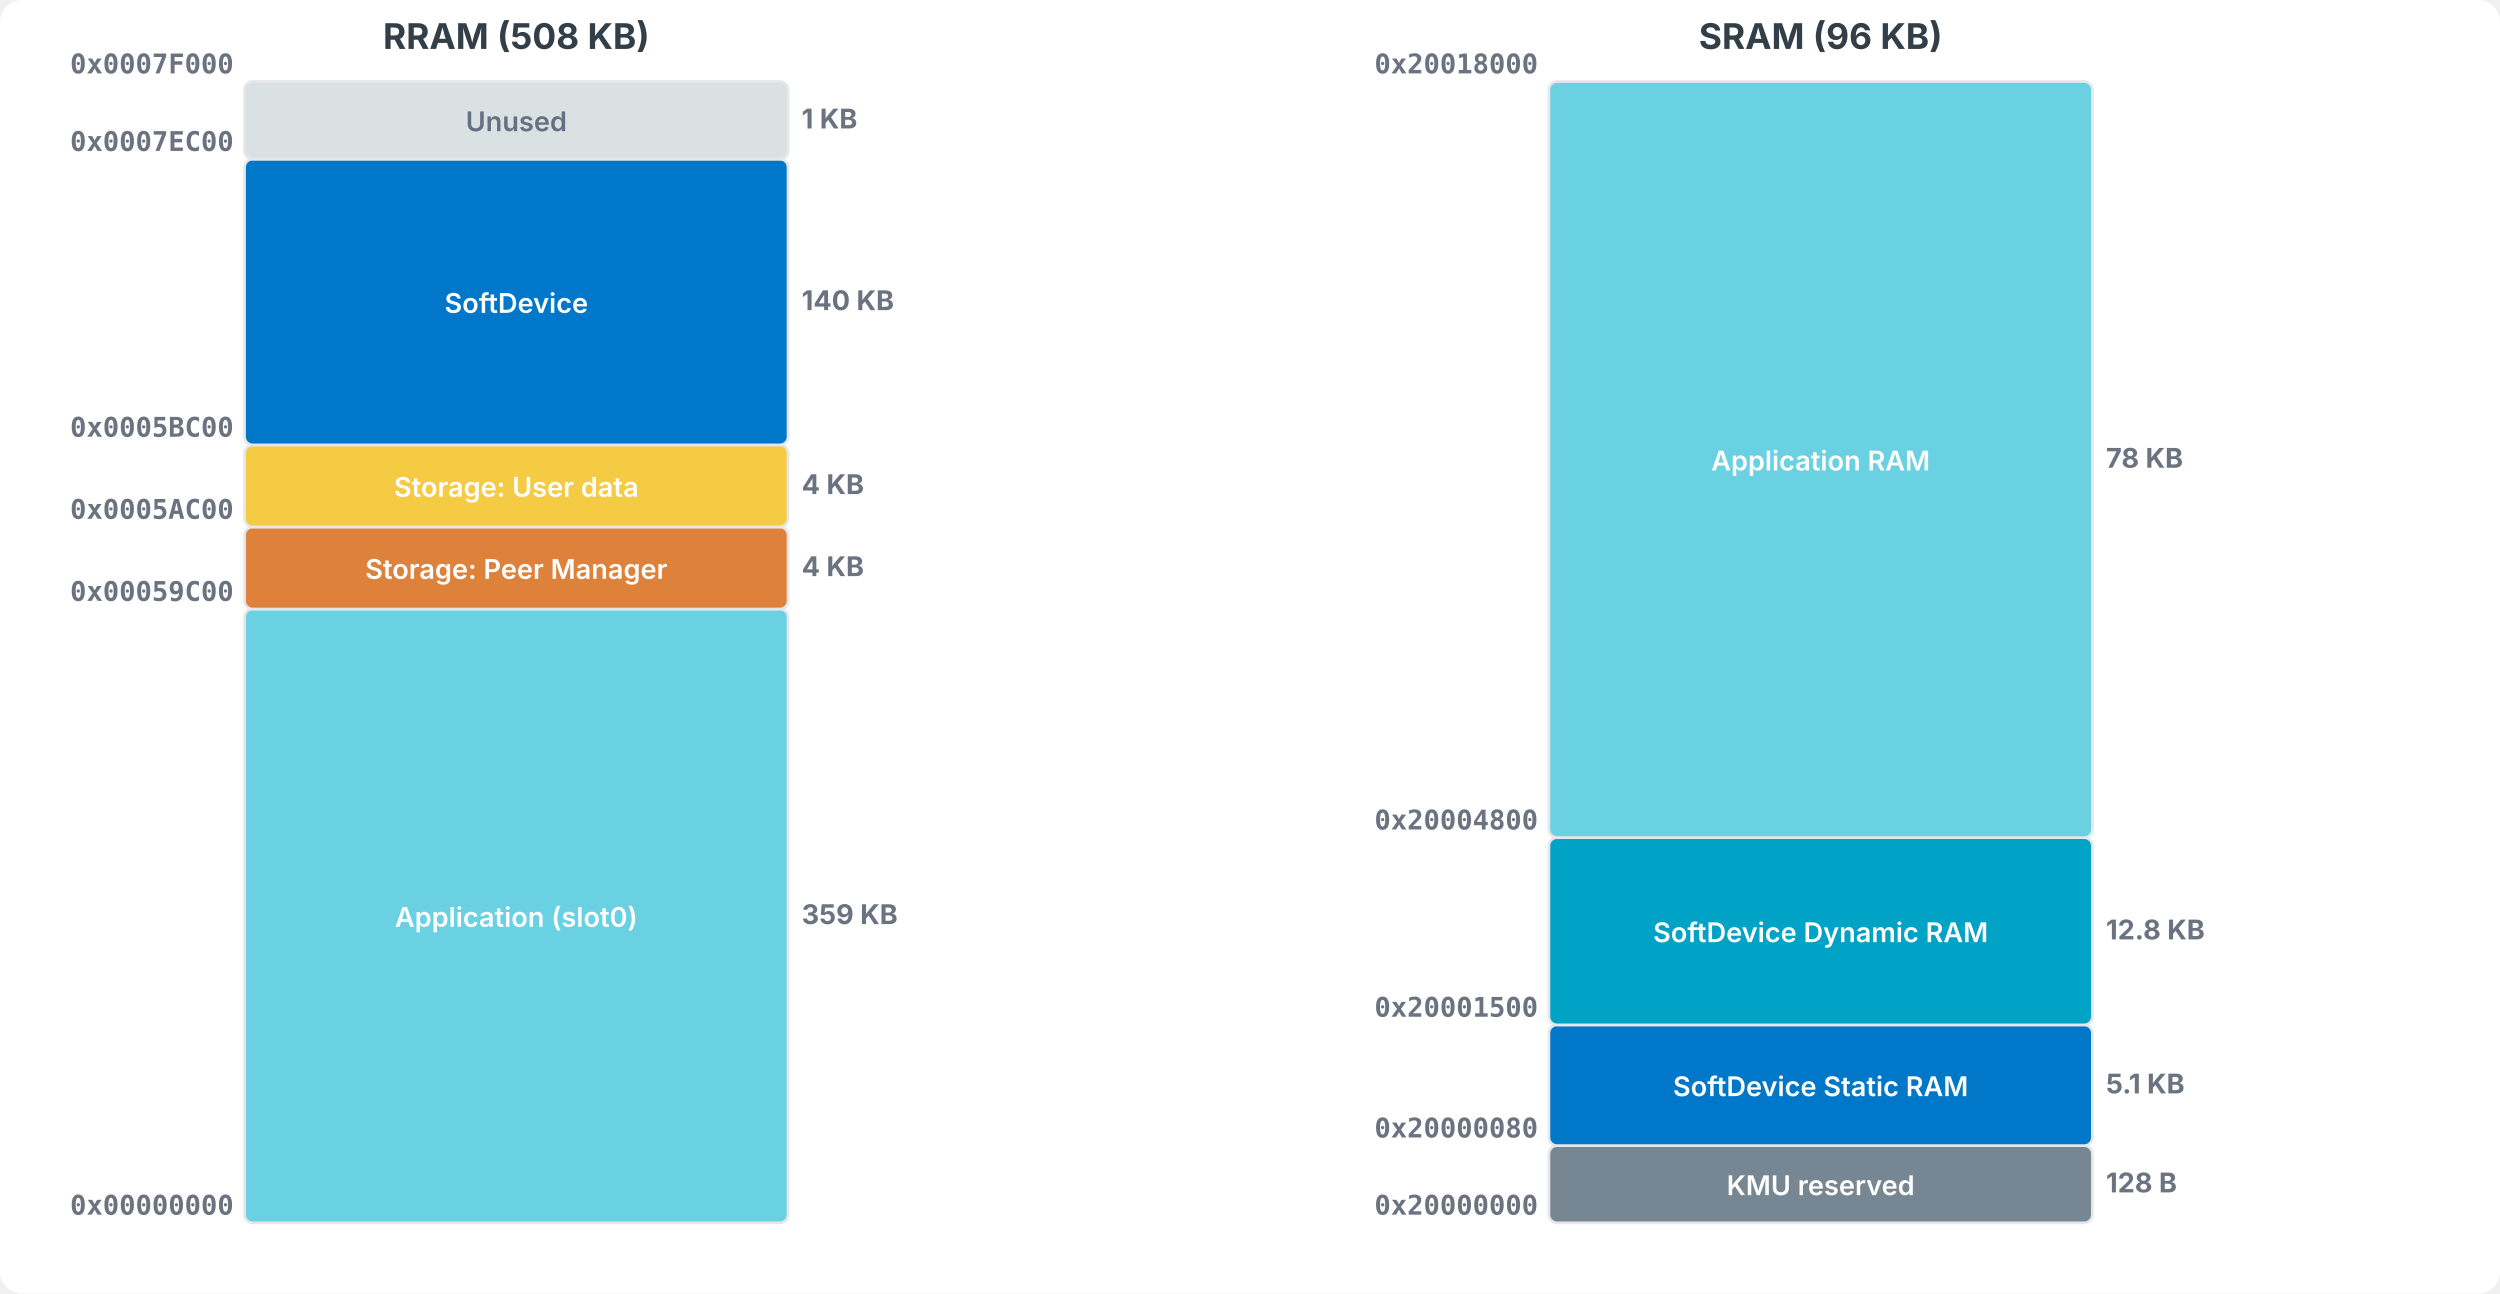
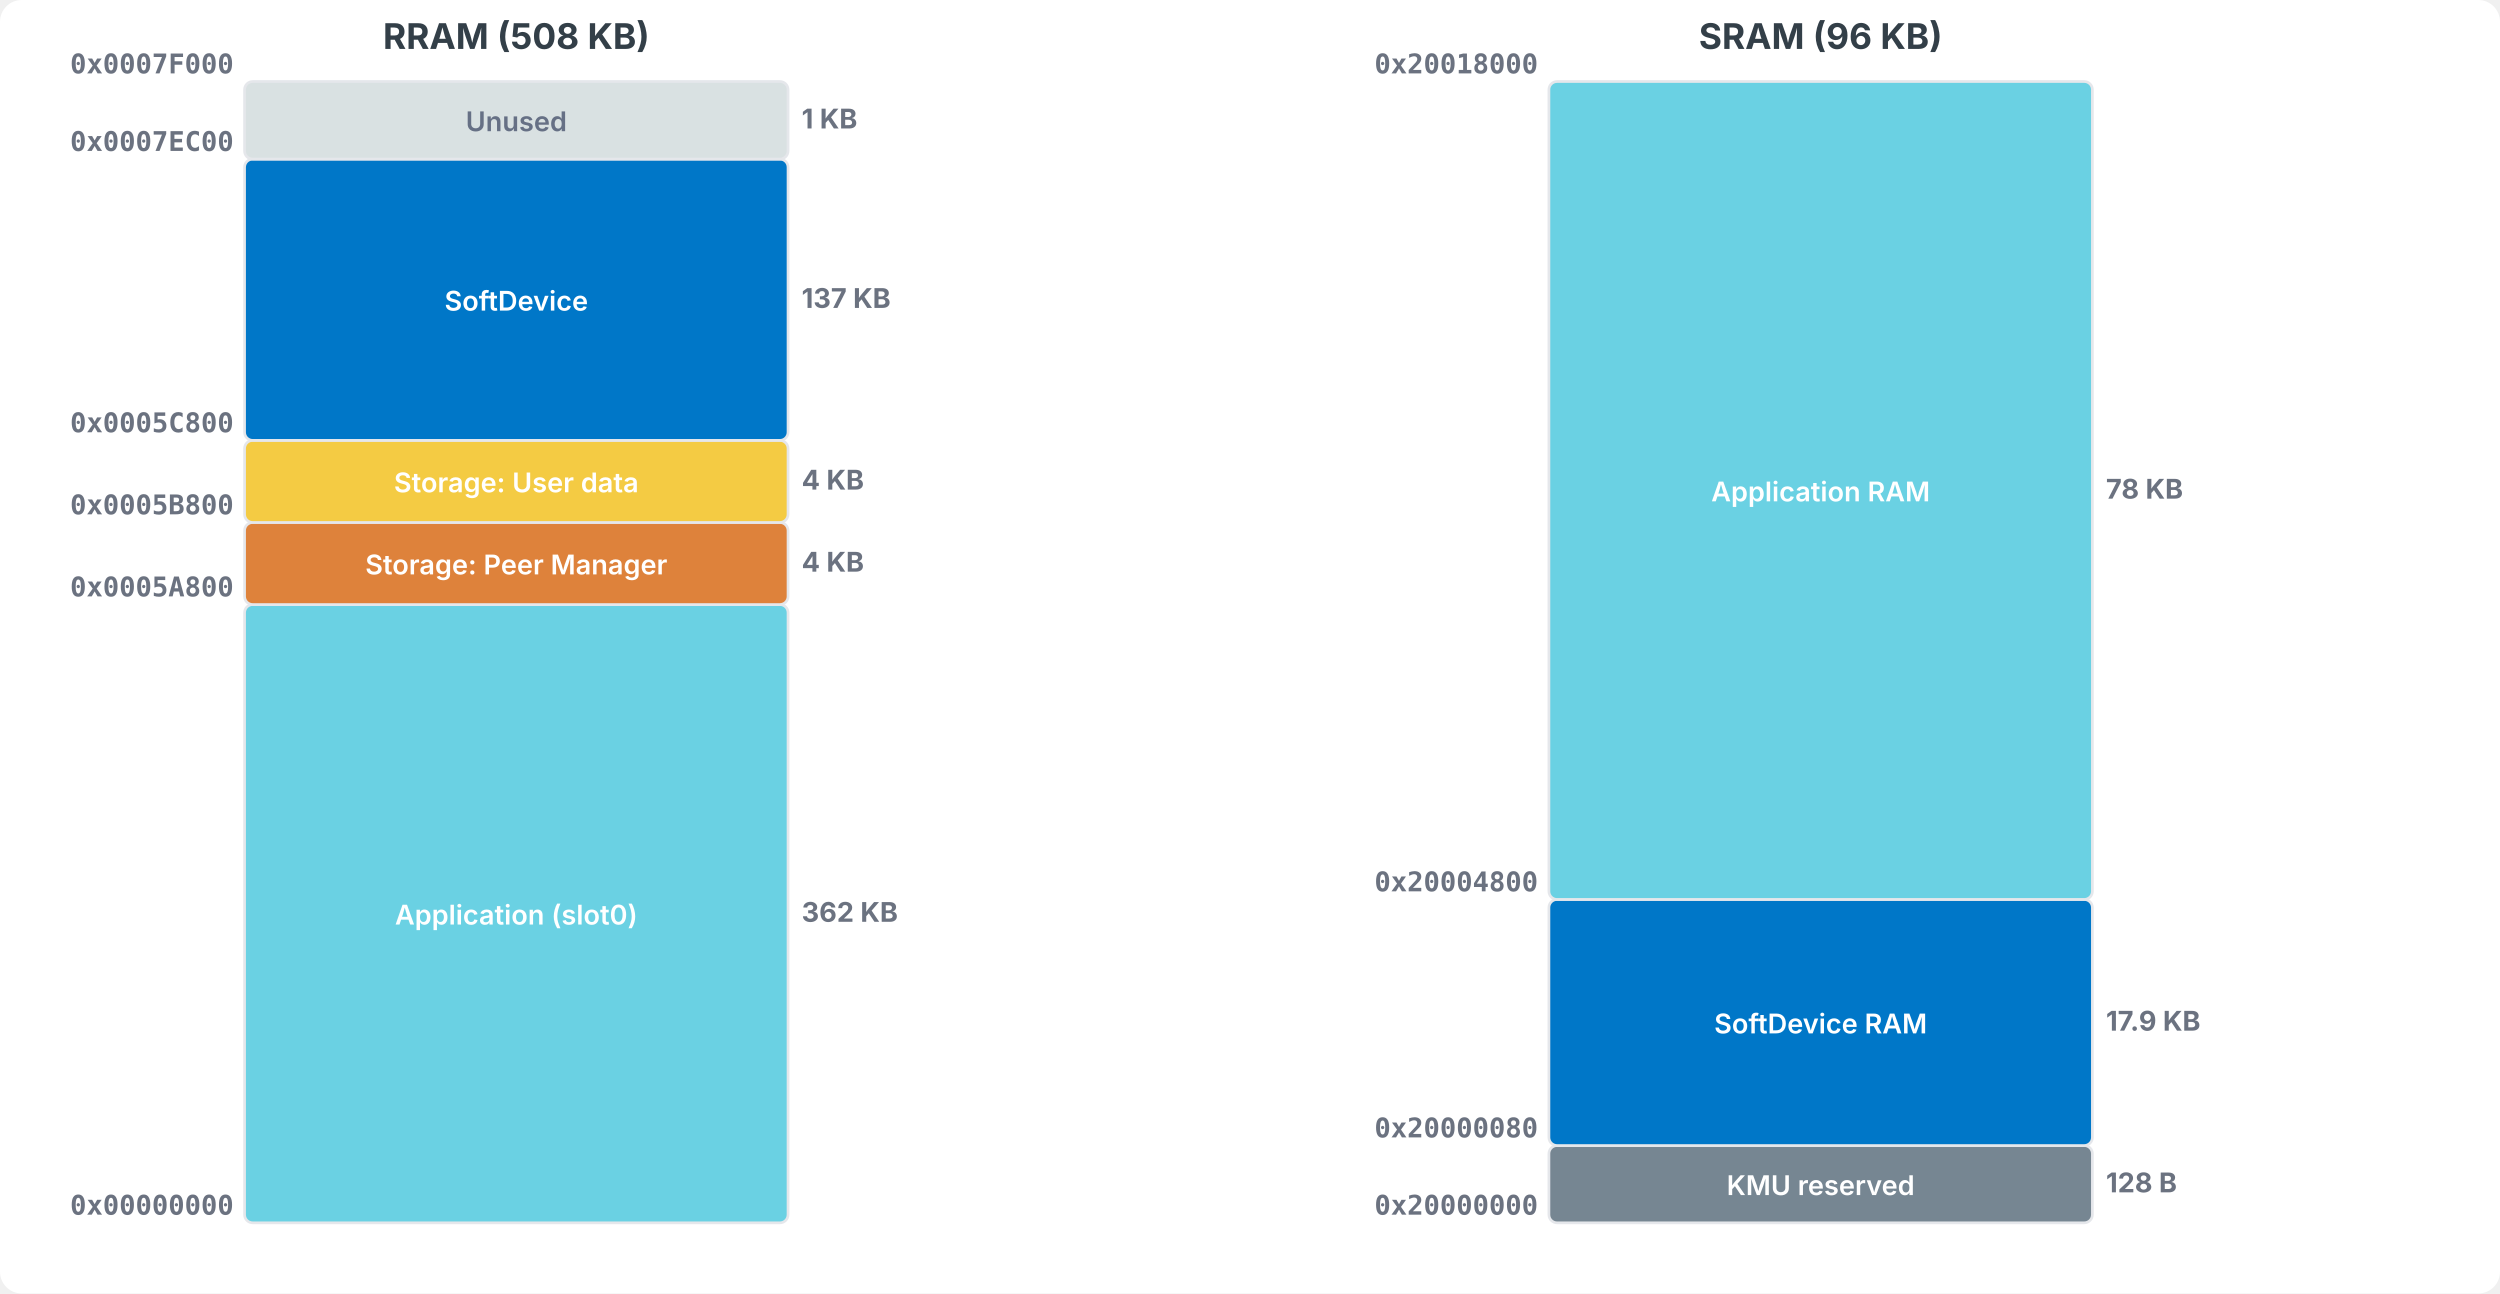
<svg xmlns="http://www.w3.org/2000/svg" viewBox="0 0 920 476" width="920" height="476" font-family="Inter, -apple-system, sans-serif">
  <rect width="100%" height="100%" fill="#ffffff" rx="8" />
  <text x="190.0" y="18" text-anchor="middle" font-size="13" font-weight="bold" fill="#333f48">RRAM (508 KB)</text>
-   <rect x="90" y="224.126" width="200" height="225.874" fill="#6ad1e3" rx="3" stroke="#e5e7eb" stroke-width="1" />
-   <text x="190.0" y="341.063" text-anchor="middle" font-size="10" font-weight="600" fill="#fff">Application (slot0)</text>
+   <rect x="90" y="222.472" width="200" height="227.528" fill="#6ad1e3" rx="3" stroke="#e5e7eb" stroke-width="1" />
+   <text x="190.0" y="340.236" text-anchor="middle" font-size="10" font-weight="600" fill="#fff">Application (slot0)</text>
  <text x="86" y="447.0" text-anchor="end" font-size="10" font-weight="bold" font-family="monospace" fill="#6b7280">0x00000000</text>
-   <text x="295" y="340.063" text-anchor="start" font-size="10" font-weight="bold" fill="#6b7280">359 KB</text>
-   <rect x="90" y="193.921" width="200" height="30.205" fill="#de823b" rx="3" stroke="#e5e7eb" stroke-width="1" />
-   <text x="190.0" y="213.024" text-anchor="middle" font-size="10" font-weight="600" fill="#fff">Storage: Peer Manager</text>
-   <text x="86" y="221.126" text-anchor="end" font-size="10" font-weight="bold" font-family="monospace" fill="#6b7280">0x00059C00</text>
-   <text x="295" y="212.024" text-anchor="start" font-size="10" font-weight="bold" fill="#6b7280">4 KB</text>
-   <rect x="90" y="163.717" width="200" height="30.205" fill="#f4cb43" rx="3" stroke="#e5e7eb" stroke-width="1" />
-   <text x="190.0" y="182.819" text-anchor="middle" font-size="10" font-weight="600" fill="#fff">Storage: User data</text>
-   <text x="86" y="190.921" text-anchor="end" font-size="10" font-weight="bold" font-family="monospace" fill="#6b7280">0x0005AC00</text>
-   <text x="295" y="181.819" text-anchor="start" font-size="10" font-weight="bold" fill="#6b7280">4 KB</text>
-   <rect x="90" y="58.551" width="200" height="105.165" fill="#0077c8" rx="3" stroke="#e5e7eb" stroke-width="1" />
-   <text x="190.0" y="115.134" text-anchor="middle" font-size="10" font-weight="600" fill="#fff">SoftDevice</text>
-   <text x="86" y="160.717" text-anchor="end" font-size="10" font-weight="bold" font-family="monospace" fill="#6b7280">0x0005BC00</text>
-   <text x="295" y="114.134" text-anchor="start" font-size="10" font-weight="bold" fill="#6b7280">140 KB</text>
+   <text x="295" y="339.236" text-anchor="start" font-size="10" font-weight="bold" fill="#6b7280">362 KB</text>
+   <rect x="90" y="192.268" width="200" height="30.205" fill="#de823b" rx="3" stroke="#e5e7eb" stroke-width="1" />
+   <text x="190.0" y="211.37" text-anchor="middle" font-size="10" font-weight="600" fill="#fff">Storage: Peer Manager</text>
+   <text x="86" y="219.472" text-anchor="end" font-size="10" font-weight="bold" font-family="monospace" fill="#6b7280">0x0005A800</text>
+   <text x="295" y="210.37" text-anchor="start" font-size="10" font-weight="bold" fill="#6b7280">4 KB</text>
+   <rect x="90" y="162.063" width="200" height="30.205" fill="#f4cb43" rx="3" stroke="#e5e7eb" stroke-width="1" />
+   <text x="190.0" y="181.165" text-anchor="middle" font-size="10" font-weight="600" fill="#fff">Storage: User data</text>
+   <text x="86" y="189.268" text-anchor="end" font-size="10" font-weight="bold" font-family="monospace" fill="#6b7280">0x0005B800</text>
+   <text x="295" y="180.165" text-anchor="start" font-size="10" font-weight="bold" fill="#6b7280">4 KB</text>
+   <rect x="90" y="58.551" width="200" height="103.512" fill="#0077c8" rx="3" stroke="#e5e7eb" stroke-width="1" />
+   <text x="190.0" y="114.307" text-anchor="middle" font-size="10" font-weight="600" fill="#fff">SoftDevice</text>
+   <text x="86" y="159.063" text-anchor="end" font-size="10" font-weight="bold" font-family="monospace" fill="#6b7280">0x0005C800</text>
+   <text x="295" y="113.307" text-anchor="start" font-size="10" font-weight="bold" fill="#6b7280">137 KB</text>
  <rect x="90" y="30" width="200" height="28.551" fill="#d9e1e2" rx="3" stroke="#e5e7eb" stroke-width="1" />
  <text x="190.0" y="48.276" text-anchor="middle" font-size="10" font-weight="600" fill="#667085">Unused</text>
  <text x="86" y="55.551" text-anchor="end" font-size="10" font-weight="bold" font-family="monospace" fill="#6b7280">0x0007EC00</text>
  <text x="295" y="47.276" text-anchor="start" font-size="10" font-weight="bold" fill="#6b7280">1 KB</text>
  <text x="86" y="27" text-anchor="end" font-size="10" font-weight="bold" font-family="monospace" fill="#6b7280">0x0007F000</text>
  <text x="670.0" y="18" text-anchor="middle" font-size="13" font-weight="bold" fill="#333f48">SRAM (96 KB)</text>
-   <rect x="570" y="421.599" width="200" height="28.401" fill="#768692" rx="3" stroke="#e5e7eb" stroke-width="1" />
-   <text x="670.0" y="439.799" text-anchor="middle" font-size="10" font-weight="600" fill="#fff">KMU reserved</text>
+   <rect x="570" y="421.562" width="200" height="28.438" fill="#768692" rx="3" stroke="#e5e7eb" stroke-width="1" />
+   <text x="670.0" y="439.781" text-anchor="middle" font-size="10" font-weight="600" fill="#fff">KMU reserved</text>
  <text x="566" y="447.0" text-anchor="end" font-size="10" font-weight="bold" font-family="monospace" fill="#6b7280">0x20000000</text>
-   <text x="775" y="438.799" text-anchor="start" font-size="10" font-weight="bold" fill="#6b7280">128 B</text>
-   <rect x="570" y="377.156" width="200" height="44.443" fill="#0077c8" rx="3" stroke="#e5e7eb" stroke-width="1" />
-   <text x="670.0" y="403.378" text-anchor="middle" font-size="10" font-weight="600" fill="#fff">SoftDevice Static RAM</text>
-   <text x="566" y="418.599" text-anchor="end" font-size="10" font-weight="bold" font-family="monospace" fill="#6b7280">0x20000080</text>
-   <text x="775" y="402.378" text-anchor="start" font-size="10" font-weight="bold" fill="#6b7280">5.1 KB</text>
-   <rect x="570" y="308.25" width="200" height="68.906" fill="#00a2c6" rx="3" stroke="#e5e7eb" stroke-width="1" />
-   <text x="670.0" y="346.703" text-anchor="middle" font-size="10" font-weight="600" fill="#fff">SoftDevice Dynamic RAM</text>
-   <text x="566" y="374.156" text-anchor="end" font-size="10" font-weight="bold" font-family="monospace" fill="#6b7280">0x20001500</text>
-   <text x="775" y="345.703" text-anchor="start" font-size="10" font-weight="bold" fill="#6b7280">12.8 KB</text>
-   <rect x="570" y="30.0" width="200" height="278.25" fill="#6ad1e3" rx="3" stroke="#e5e7eb" stroke-width="1" />
-   <text x="670.0" y="173.125" text-anchor="middle" font-size="10" font-weight="600" fill="#fff">Application RAM</text>
-   <text x="566" y="305.25" text-anchor="end" font-size="10" font-weight="bold" font-family="monospace" fill="#6b7280">0x20004800</text>
-   <text x="775" y="172.125" text-anchor="start" font-size="10" font-weight="bold" fill="#6b7280">78 KB</text>
+   <text x="775" y="438.781" text-anchor="start" font-size="10" font-weight="bold" fill="#6b7280">128 B</text>
+   <rect x="570" y="331.0" width="200" height="90.562" fill="#0077c8" rx="3" stroke="#e5e7eb" stroke-width="1" />
+   <text x="670.0" y="380.281" text-anchor="middle" font-size="10" font-weight="600" fill="#fff">SoftDevice RAM</text>
+   <text x="566" y="418.562" text-anchor="end" font-size="10" font-weight="bold" font-family="monospace" fill="#6b7280">0x20000080</text>
+   <text x="775" y="379.281" text-anchor="start" font-size="10" font-weight="bold" fill="#6b7280">17.9 KB</text>
+   <rect x="570" y="30.0" width="200" height="301.0" fill="#6ad1e3" rx="3" stroke="#e5e7eb" stroke-width="1" />
+   <text x="670.0" y="184.5" text-anchor="middle" font-size="10" font-weight="600" fill="#fff">Application RAM</text>
+   <text x="566" y="328.0" text-anchor="end" font-size="10" font-weight="bold" font-family="monospace" fill="#6b7280">0x20004800</text>
+   <text x="775" y="183.5" text-anchor="start" font-size="10" font-weight="bold" fill="#6b7280">78 KB</text>
  <text x="566" y="27.0" text-anchor="end" font-size="10" font-weight="bold" font-family="monospace" fill="#6b7280">0x20018000</text>
</svg>
